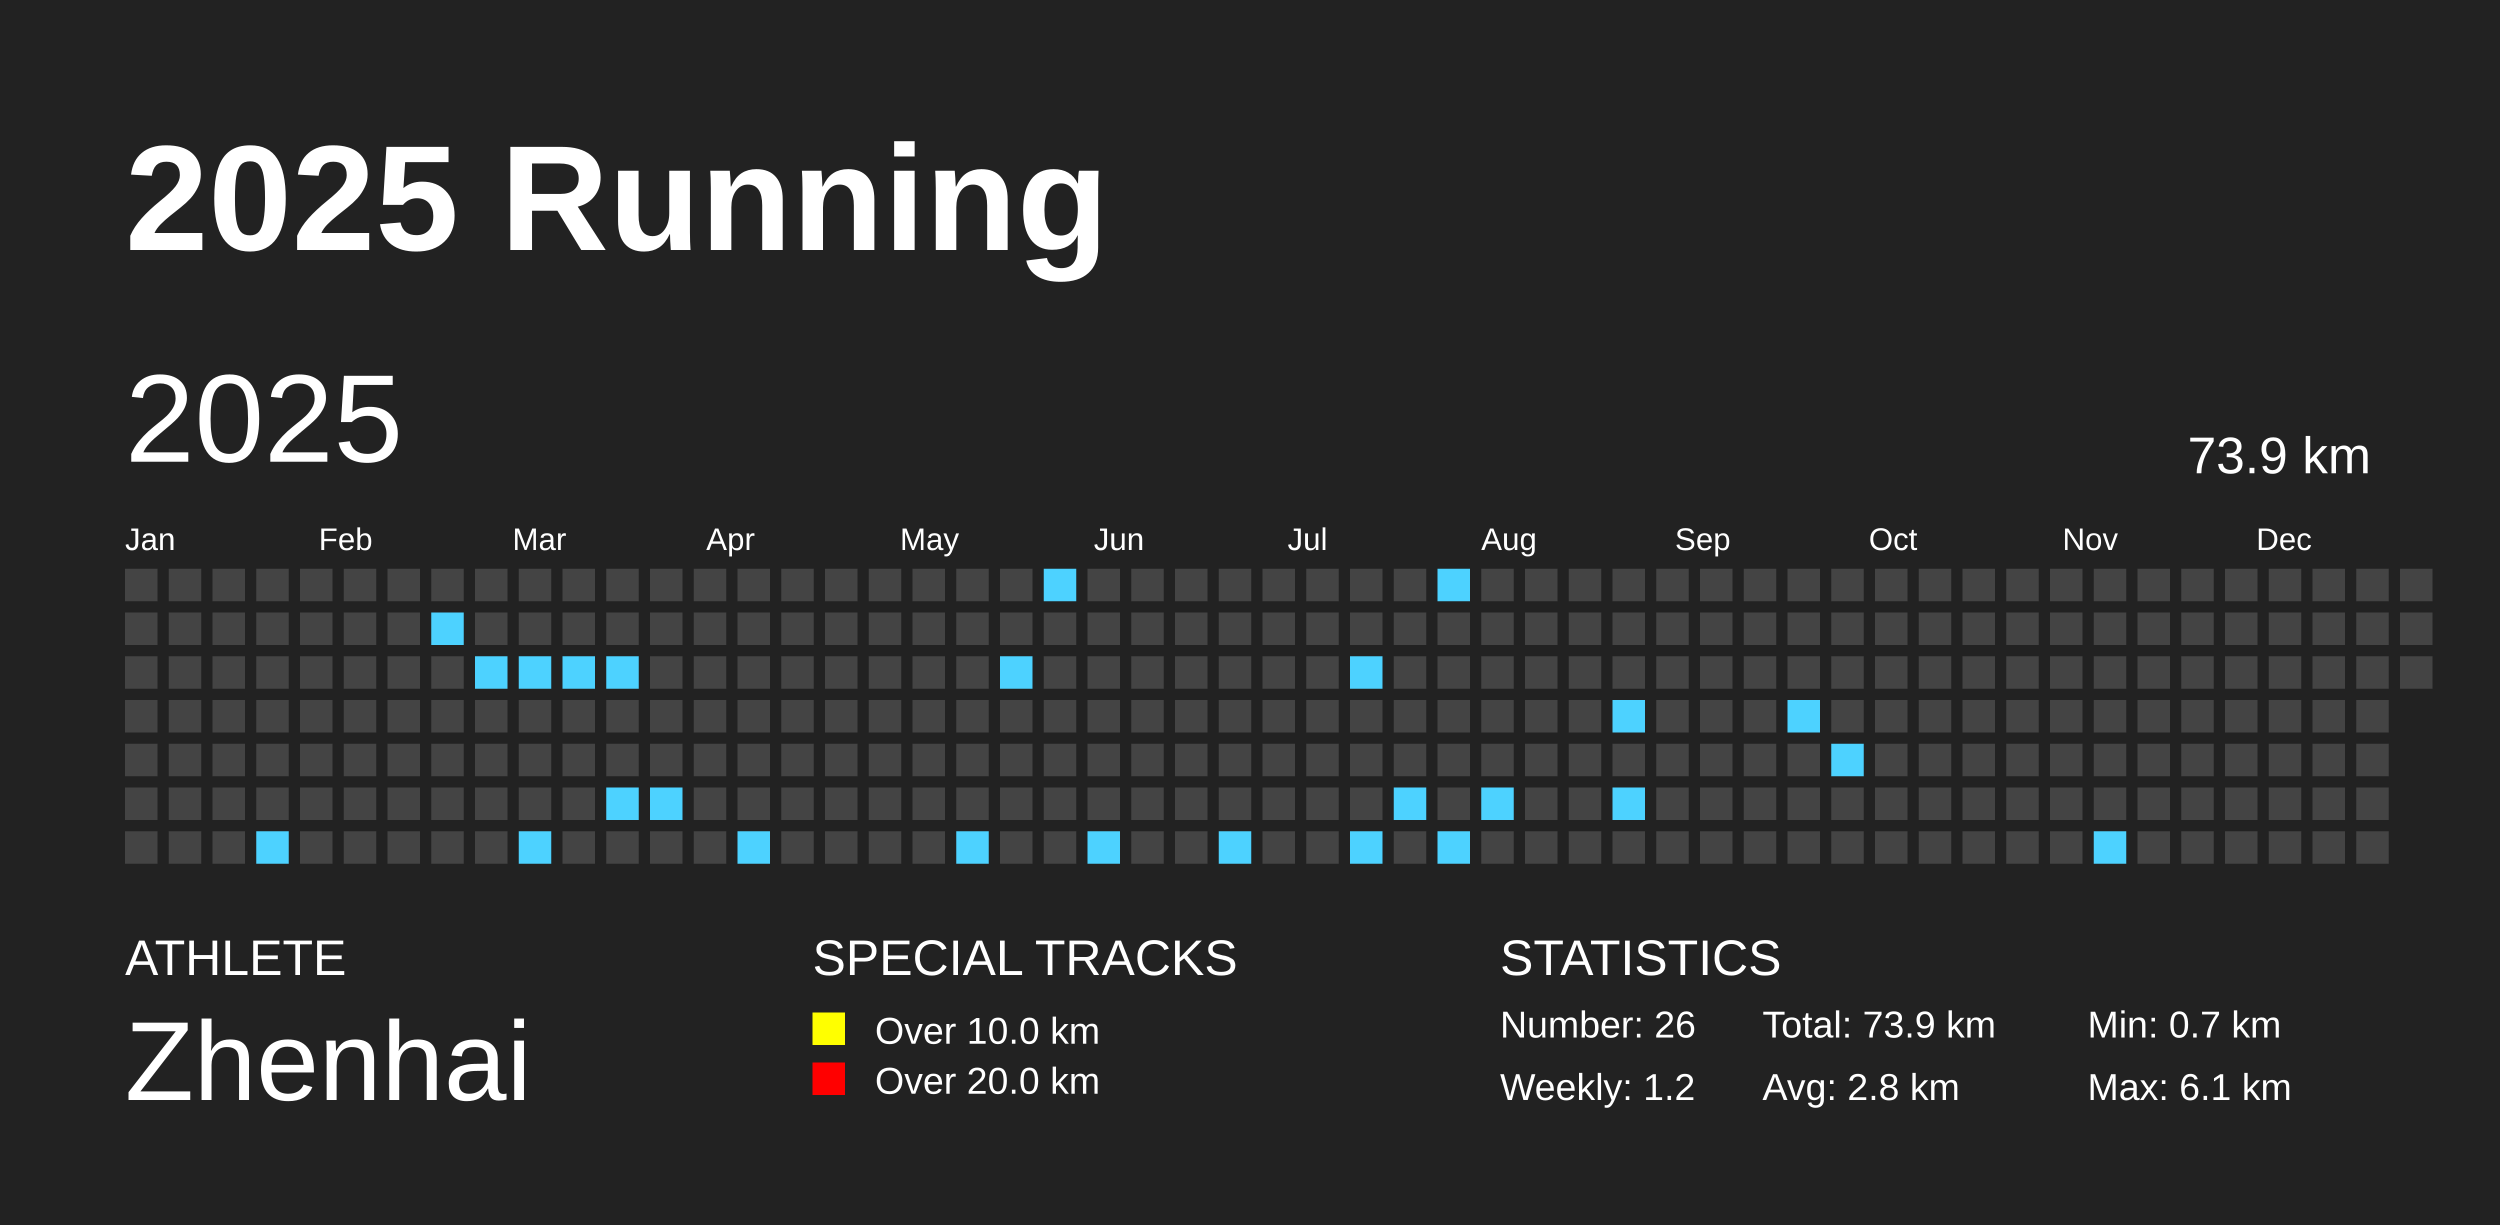
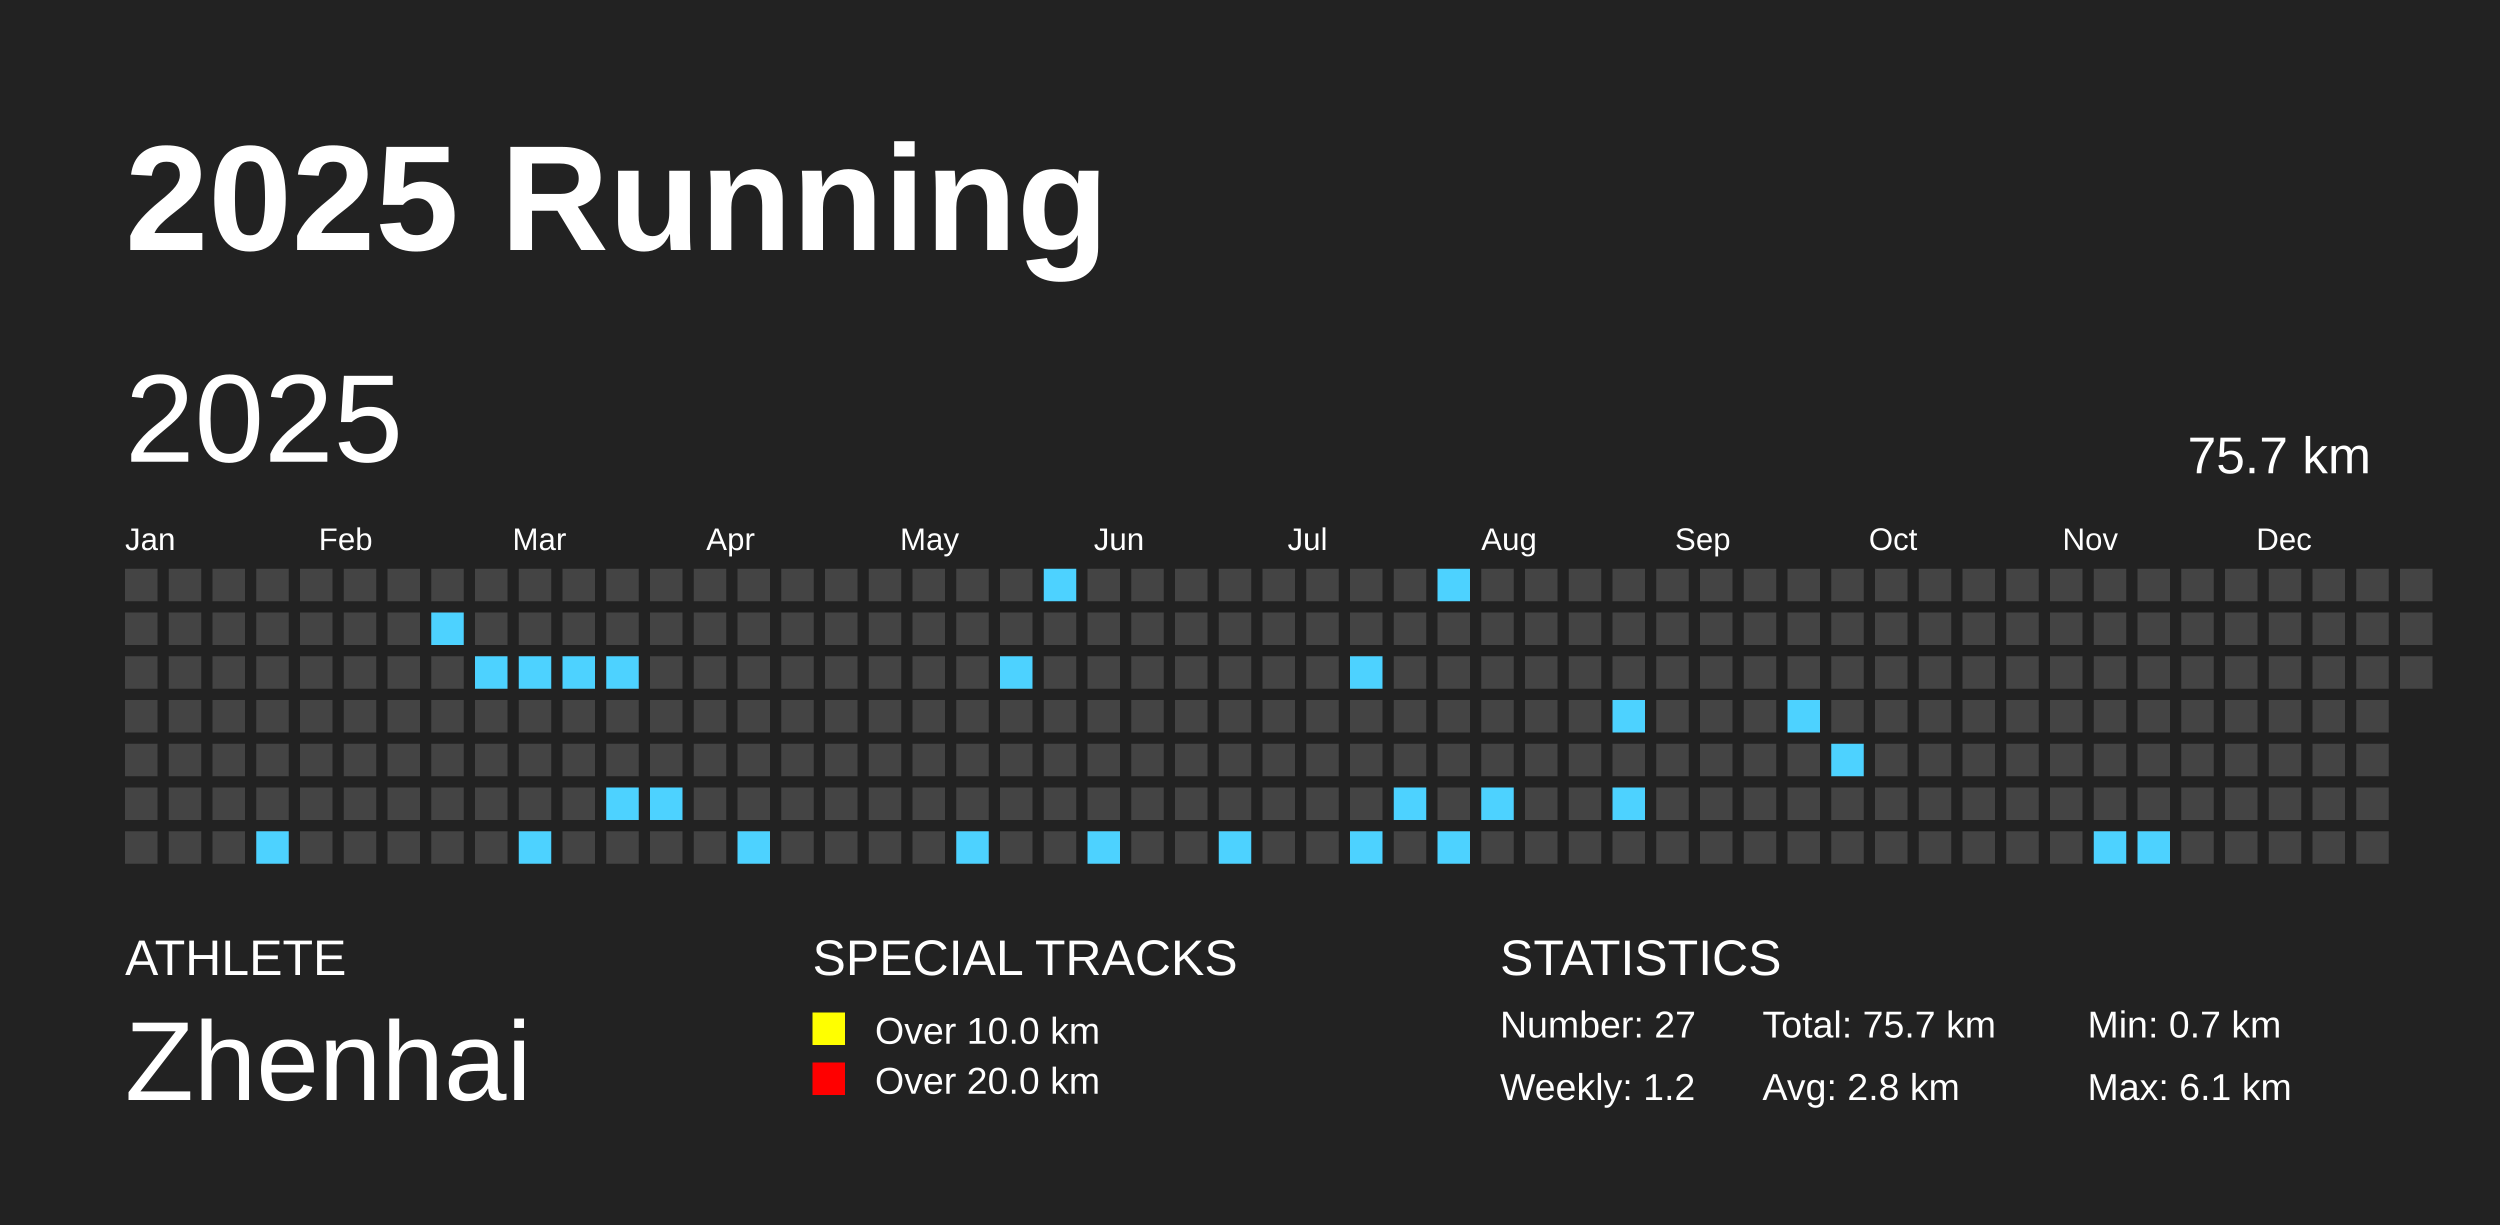
<svg xmlns="http://www.w3.org/2000/svg" baseProfile="full" height="98mm" version="1.1" viewBox="0,0,200,98" width="200mm">
  <defs />
  <rect fill="#222222" height="98" width="200" x="0" y="0" />
  <text fill="#FFFFFF" style="font-size:12px; font-family:Arial; font-weight:bold;" x="10" y="20">2025 Running</text>
  <text fill="#FFFFFF" style="font-size:4px; font-family:Arial" x="10" y="78">ATHLETE</text>
  <text fill="#FFFFFF" style="font-size:9px; font-family:Arial" x="10" y="88">Zhenhai</text>
  <text fill="#FFFFFF" style="font-size:4px; font-family:Arial" x="65" y="78">SPECIAL TRACKS</text>
  <rect fill="yellow" height="2.6" width="2.6" x="65" y="81" />
  <text fill="#FFFFFF" style="font-size:3px; font-family:Arial" x="70" y="83.5">Over 10.0 km</text>
  <rect fill="red" height="2.6" width="2.6" x="65" y="85" />
  <text fill="#FFFFFF" style="font-size:3px; font-family:Arial" x="70" y="87.5">Over 20.0 km</text>
  <text fill="#FFFFFF" style="font-size:4px; font-family:Arial" x="120" y="78">STATISTICS</text>
-   <text fill="#FFFFFF" style="font-size:3px; font-family:Arial" x="120" y="83">Number: 26</text>
+   <text fill="#FFFFFF" style="font-size:3px; font-family:Arial" x="120" y="83">Number: 27</text>
  <text fill="#FFFFFF" style="font-size:3px; font-family:Arial" x="120" y="88">Weekly: 1.2</text>
-   <text fill="#FFFFFF" style="font-size:3px; font-family:Arial" x="141" y="83">Total: 73.9 km</text>
+   <text fill="#FFFFFF" style="font-size:3px; font-family:Arial" x="141" y="83">Total: 75.7 km</text>
  <text fill="#FFFFFF" style="font-size:3px; font-family:Arial" x="141" y="88">Avg: 2.8 km</text>
  <text fill="#FFFFFF" style="font-size:3px; font-family:Arial" x="167" y="83">Min: 0.7 km</text>
  <text fill="#FFFFFF" style="font-size:3px; font-family:Arial" x="167" y="88">Max: 6.1 km</text>
  <text dominant-baseline="hanging" fill="#FFFFFF" style="font-size:10.0px; font-family:Arial;" x="10" y="30">2025</text>
-   <text dominant-baseline="hanging" fill="#FFFFFF" style="font-size:4.125px; font-family:Arial;" x="175" y="35">73.9 km</text>
+   <text dominant-baseline="hanging" fill="#FFFFFF" style="font-size:4.125px; font-family:Arial;" x="175" y="35">75.7 km</text>
  <text fill="#FFFFFF" style="font-size:2.5px; font-family:Arial" x="10.0" y="44">Jan</text>
  <text fill="#FFFFFF" style="font-size:2.5px; font-family:Arial" x="25.5" y="44">Feb</text>
  <text fill="#FFFFFF" style="font-size:2.5px; font-family:Arial" x="41.0" y="44">Mar</text>
  <text fill="#FFFFFF" style="font-size:2.5px; font-family:Arial" x="56.5" y="44">Apr</text>
  <text fill="#FFFFFF" style="font-size:2.5px; font-family:Arial" x="72.0" y="44">May</text>
  <text fill="#FFFFFF" style="font-size:2.5px; font-family:Arial" x="87.5" y="44">Jun</text>
  <text fill="#FFFFFF" style="font-size:2.5px; font-family:Arial" x="103.0" y="44">Jul</text>
  <text fill="#FFFFFF" style="font-size:2.5px; font-family:Arial" x="118.5" y="44">Aug</text>
  <text fill="#FFFFFF" style="font-size:2.5px; font-family:Arial" x="134.0" y="44">Sep</text>
  <text fill="#FFFFFF" style="font-size:2.5px; font-family:Arial" x="149.5" y="44">Oct</text>
  <text fill="#FFFFFF" style="font-size:2.5px; font-family:Arial" x="165.0" y="44">Nov</text>
  <text fill="#FFFFFF" style="font-size:2.5px; font-family:Arial" x="180.5" y="44">Dec</text>
  <rect fill="#444444" height="2.6" width="2.6" x="10.0" y="45.5" />
  <rect fill="#444444" height="2.6" width="2.6" x="10.0" y="49.0" />
  <rect fill="#444444" height="2.6" width="2.6" x="10.0" y="52.5" />
  <rect fill="#444444" height="2.6" width="2.6" x="10.0" y="56.0" />
  <rect fill="#444444" height="2.6" width="2.6" x="10.0" y="59.5" />
  <rect fill="#444444" height="2.6" width="2.6" x="10.0" y="63.0" />
  <rect fill="#444444" height="2.6" width="2.6" x="10.0" y="66.5" />
  <rect fill="#444444" height="2.6" width="2.6" x="13.5" y="45.5" />
  <rect fill="#444444" height="2.6" width="2.6" x="13.5" y="49.0" />
  <rect fill="#444444" height="2.6" width="2.6" x="13.5" y="52.5" />
  <rect fill="#444444" height="2.6" width="2.6" x="13.5" y="56.0" />
  <rect fill="#444444" height="2.6" width="2.6" x="13.5" y="59.5" />
  <rect fill="#444444" height="2.6" width="2.6" x="13.5" y="63.0" />
  <rect fill="#444444" height="2.6" width="2.6" x="13.5" y="66.5" />
  <rect fill="#444444" height="2.6" width="2.6" x="17.0" y="45.5" />
  <rect fill="#444444" height="2.6" width="2.6" x="17.0" y="49.0" />
  <rect fill="#444444" height="2.6" width="2.6" x="17.0" y="52.5" />
  <rect fill="#444444" height="2.6" width="2.6" x="17.0" y="56.0" />
  <rect fill="#444444" height="2.6" width="2.6" x="17.0" y="59.5" />
  <rect fill="#444444" height="2.6" width="2.6" x="17.0" y="63.0" />
  <rect fill="#444444" height="2.6" width="2.6" x="17.0" y="66.5" />
  <rect fill="#444444" height="2.6" width="2.6" x="20.5" y="45.5" />
  <rect fill="#444444" height="2.6" width="2.6" x="20.5" y="49.0" />
  <rect fill="#444444" height="2.6" width="2.6" x="20.5" y="52.5" />
  <rect fill="#444444" height="2.6" width="2.6" x="20.5" y="56.0" />
  <rect fill="#444444" height="2.6" width="2.6" x="20.5" y="59.5" />
  <rect fill="#444444" height="2.6" width="2.6" x="20.5" y="63.0" />
  <rect fill="#4DD2FF" height="2.6" width="2.6" x="20.5" y="66.5" />
  <rect fill="#444444" height="2.6" width="2.6" x="24.0" y="45.5" />
  <rect fill="#444444" height="2.6" width="2.6" x="24.0" y="49.0" />
  <rect fill="#444444" height="2.6" width="2.6" x="24.0" y="52.5" />
  <rect fill="#444444" height="2.6" width="2.6" x="24.0" y="56.0" />
  <rect fill="#444444" height="2.6" width="2.6" x="24.0" y="59.5" />
  <rect fill="#444444" height="2.6" width="2.6" x="24.0" y="63.0" />
  <rect fill="#444444" height="2.6" width="2.6" x="24.0" y="66.5" />
  <rect fill="#444444" height="2.6" width="2.6" x="27.5" y="45.5" />
  <rect fill="#444444" height="2.6" width="2.6" x="27.5" y="49.0" />
  <rect fill="#444444" height="2.6" width="2.6" x="27.5" y="52.5" />
  <rect fill="#444444" height="2.6" width="2.6" x="27.5" y="56.0" />
  <rect fill="#444444" height="2.6" width="2.6" x="27.5" y="59.5" />
  <rect fill="#444444" height="2.6" width="2.6" x="27.5" y="63.0" />
  <rect fill="#444444" height="2.6" width="2.6" x="27.5" y="66.5" />
  <rect fill="#444444" height="2.6" width="2.6" x="31.0" y="45.5" />
  <rect fill="#444444" height="2.6" width="2.6" x="31.0" y="49.0" />
  <rect fill="#444444" height="2.6" width="2.6" x="31.0" y="52.5" />
  <rect fill="#444444" height="2.6" width="2.6" x="31.0" y="56.0" />
  <rect fill="#444444" height="2.6" width="2.6" x="31.0" y="59.5" />
  <rect fill="#444444" height="2.6" width="2.6" x="31.0" y="63.0" />
  <rect fill="#444444" height="2.6" width="2.6" x="31.0" y="66.5" />
  <rect fill="#444444" height="2.6" width="2.6" x="34.5" y="45.5" />
  <rect fill="#4DD2FF" height="2.6" width="2.6" x="34.5" y="49.0" />
  <rect fill="#444444" height="2.6" width="2.6" x="34.5" y="52.5" />
  <rect fill="#444444" height="2.6" width="2.6" x="34.5" y="56.0" />
  <rect fill="#444444" height="2.6" width="2.6" x="34.5" y="59.5" />
  <rect fill="#444444" height="2.6" width="2.6" x="34.5" y="63.0" />
  <rect fill="#444444" height="2.6" width="2.6" x="34.5" y="66.5" />
  <rect fill="#444444" height="2.6" width="2.6" x="38.0" y="45.5" />
  <rect fill="#444444" height="2.6" width="2.6" x="38.0" y="49.0" />
  <rect fill="#4DD2FF" height="2.6" width="2.6" x="38.0" y="52.5" />
  <rect fill="#444444" height="2.6" width="2.6" x="38.0" y="56.0" />
  <rect fill="#444444" height="2.6" width="2.6" x="38.0" y="59.5" />
  <rect fill="#444444" height="2.6" width="2.6" x="38.0" y="63.0" />
  <rect fill="#444444" height="2.6" width="2.6" x="38.0" y="66.5" />
  <rect fill="#444444" height="2.6" width="2.6" x="41.5" y="45.5" />
  <rect fill="#444444" height="2.6" width="2.6" x="41.5" y="49.0" />
  <rect fill="#4DD2FF" height="2.6" width="2.6" x="41.5" y="52.5" />
  <rect fill="#444444" height="2.6" width="2.6" x="41.5" y="56.0" />
  <rect fill="#444444" height="2.6" width="2.6" x="41.5" y="59.5" />
  <rect fill="#444444" height="2.6" width="2.6" x="41.5" y="63.0" />
  <rect fill="#4DD2FF" height="2.6" width="2.6" x="41.5" y="66.5" />
  <rect fill="#444444" height="2.6" width="2.6" x="45.0" y="45.5" />
  <rect fill="#444444" height="2.6" width="2.6" x="45.0" y="49.0" />
  <rect fill="#4DD2FF" height="2.6" width="2.6" x="45.0" y="52.5" />
  <rect fill="#444444" height="2.6" width="2.6" x="45.0" y="56.0" />
  <rect fill="#444444" height="2.6" width="2.6" x="45.0" y="59.5" />
  <rect fill="#444444" height="2.6" width="2.6" x="45.0" y="63.0" />
  <rect fill="#444444" height="2.6" width="2.6" x="45.0" y="66.5" />
  <rect fill="#444444" height="2.6" width="2.6" x="48.5" y="45.5" />
  <rect fill="#444444" height="2.6" width="2.6" x="48.5" y="49.0" />
  <rect fill="#4DD2FF" height="2.6" width="2.6" x="48.5" y="52.5" />
  <rect fill="#444444" height="2.6" width="2.6" x="48.5" y="56.0" />
  <rect fill="#444444" height="2.6" width="2.6" x="48.5" y="59.5" />
  <rect fill="#4DD2FF" height="2.6" width="2.6" x="48.5" y="63.0" />
  <rect fill="#444444" height="2.6" width="2.6" x="48.5" y="66.5" />
  <rect fill="#444444" height="2.6" width="2.6" x="52.0" y="45.5" />
  <rect fill="#444444" height="2.6" width="2.6" x="52.0" y="49.0" />
  <rect fill="#444444" height="2.6" width="2.6" x="52.0" y="52.5" />
  <rect fill="#444444" height="2.6" width="2.6" x="52.0" y="56.0" />
  <rect fill="#444444" height="2.6" width="2.6" x="52.0" y="59.5" />
  <rect fill="#4DD2FF" height="2.6" width="2.6" x="52.0" y="63.0" />
  <rect fill="#444444" height="2.6" width="2.6" x="52.0" y="66.5" />
  <rect fill="#444444" height="2.6" width="2.6" x="55.5" y="45.5" />
  <rect fill="#444444" height="2.6" width="2.6" x="55.5" y="49.0" />
  <rect fill="#444444" height="2.6" width="2.6" x="55.5" y="52.5" />
  <rect fill="#444444" height="2.6" width="2.6" x="55.5" y="56.0" />
  <rect fill="#444444" height="2.6" width="2.6" x="55.5" y="59.5" />
  <rect fill="#444444" height="2.6" width="2.6" x="55.5" y="63.0" />
  <rect fill="#444444" height="2.6" width="2.6" x="55.5" y="66.5" />
  <rect fill="#444444" height="2.6" width="2.6" x="59.0" y="45.5" />
  <rect fill="#444444" height="2.6" width="2.6" x="59.0" y="49.0" />
  <rect fill="#444444" height="2.6" width="2.6" x="59.0" y="52.5" />
  <rect fill="#444444" height="2.6" width="2.6" x="59.0" y="56.0" />
  <rect fill="#444444" height="2.6" width="2.6" x="59.0" y="59.5" />
  <rect fill="#444444" height="2.6" width="2.6" x="59.0" y="63.0" />
  <rect fill="#4DD2FF" height="2.6" width="2.6" x="59.0" y="66.5" />
  <rect fill="#444444" height="2.6" width="2.6" x="62.5" y="45.5" />
  <rect fill="#444444" height="2.6" width="2.6" x="62.5" y="49.0" />
  <rect fill="#444444" height="2.6" width="2.6" x="62.5" y="52.5" />
  <rect fill="#444444" height="2.6" width="2.6" x="62.5" y="56.0" />
  <rect fill="#444444" height="2.6" width="2.6" x="62.5" y="59.5" />
  <rect fill="#444444" height="2.6" width="2.6" x="62.5" y="63.0" />
  <rect fill="#444444" height="2.6" width="2.6" x="62.5" y="66.5" />
  <rect fill="#444444" height="2.6" width="2.6" x="66.0" y="45.5" />
  <rect fill="#444444" height="2.6" width="2.6" x="66.0" y="49.0" />
  <rect fill="#444444" height="2.6" width="2.6" x="66.0" y="52.5" />
  <rect fill="#444444" height="2.6" width="2.6" x="66.0" y="56.0" />
  <rect fill="#444444" height="2.6" width="2.6" x="66.0" y="59.5" />
  <rect fill="#444444" height="2.6" width="2.6" x="66.0" y="63.0" />
  <rect fill="#444444" height="2.6" width="2.6" x="66.0" y="66.5" />
  <rect fill="#444444" height="2.6" width="2.6" x="69.5" y="45.5" />
  <rect fill="#444444" height="2.6" width="2.6" x="69.5" y="49.0" />
  <rect fill="#444444" height="2.6" width="2.6" x="69.5" y="52.5" />
  <rect fill="#444444" height="2.6" width="2.6" x="69.5" y="56.0" />
  <rect fill="#444444" height="2.6" width="2.6" x="69.5" y="59.5" />
  <rect fill="#444444" height="2.6" width="2.6" x="69.5" y="63.0" />
  <rect fill="#444444" height="2.6" width="2.6" x="69.5" y="66.5" />
  <rect fill="#444444" height="2.6" width="2.6" x="73.0" y="45.5" />
  <rect fill="#444444" height="2.6" width="2.6" x="73.0" y="49.0" />
  <rect fill="#444444" height="2.6" width="2.6" x="73.0" y="52.5" />
  <rect fill="#444444" height="2.6" width="2.6" x="73.0" y="56.0" />
  <rect fill="#444444" height="2.6" width="2.6" x="73.0" y="59.5" />
  <rect fill="#444444" height="2.6" width="2.6" x="73.0" y="63.0" />
  <rect fill="#444444" height="2.6" width="2.6" x="73.0" y="66.5" />
  <rect fill="#444444" height="2.6" width="2.6" x="76.5" y="45.5" />
  <rect fill="#444444" height="2.6" width="2.6" x="76.5" y="49.0" />
  <rect fill="#444444" height="2.6" width="2.6" x="76.5" y="52.5" />
  <rect fill="#444444" height="2.6" width="2.6" x="76.5" y="56.0" />
  <rect fill="#444444" height="2.6" width="2.6" x="76.5" y="59.5" />
  <rect fill="#444444" height="2.6" width="2.6" x="76.5" y="63.0" />
  <rect fill="#4DD2FF" height="2.6" width="2.6" x="76.5" y="66.5" />
  <rect fill="#444444" height="2.6" width="2.6" x="80.0" y="45.5" />
  <rect fill="#444444" height="2.6" width="2.6" x="80.0" y="49.0" />
  <rect fill="#4DD2FF" height="2.6" width="2.6" x="80.0" y="52.5" />
  <rect fill="#444444" height="2.6" width="2.6" x="80.0" y="56.0" />
  <rect fill="#444444" height="2.6" width="2.6" x="80.0" y="59.5" />
  <rect fill="#444444" height="2.6" width="2.6" x="80.0" y="63.0" />
  <rect fill="#444444" height="2.6" width="2.6" x="80.0" y="66.5" />
  <rect fill="#4DD2FF" height="2.6" width="2.6" x="83.5" y="45.5" />
  <rect fill="#444444" height="2.6" width="2.6" x="83.5" y="49.0" />
  <rect fill="#444444" height="2.6" width="2.6" x="83.5" y="52.5" />
  <rect fill="#444444" height="2.6" width="2.6" x="83.5" y="56.0" />
  <rect fill="#444444" height="2.6" width="2.6" x="83.5" y="59.5" />
  <rect fill="#444444" height="2.6" width="2.6" x="83.5" y="63.0" />
  <rect fill="#444444" height="2.6" width="2.6" x="83.5" y="66.5" />
  <rect fill="#444444" height="2.6" width="2.6" x="87.0" y="45.5" />
  <rect fill="#444444" height="2.6" width="2.6" x="87.0" y="49.0" />
  <rect fill="#444444" height="2.6" width="2.6" x="87.0" y="52.5" />
  <rect fill="#444444" height="2.6" width="2.6" x="87.0" y="56.0" />
  <rect fill="#444444" height="2.6" width="2.6" x="87.0" y="59.5" />
  <rect fill="#444444" height="2.6" width="2.6" x="87.0" y="63.0" />
  <rect fill="#4DD2FF" height="2.6" width="2.6" x="87.0" y="66.5" />
  <rect fill="#444444" height="2.6" width="2.6" x="90.5" y="45.5" />
  <rect fill="#444444" height="2.6" width="2.6" x="90.5" y="49.0" />
  <rect fill="#444444" height="2.6" width="2.6" x="90.5" y="52.5" />
  <rect fill="#444444" height="2.6" width="2.6" x="90.5" y="56.0" />
  <rect fill="#444444" height="2.6" width="2.6" x="90.5" y="59.5" />
  <rect fill="#444444" height="2.6" width="2.6" x="90.5" y="63.0" />
  <rect fill="#444444" height="2.6" width="2.6" x="90.5" y="66.5" />
  <rect fill="#444444" height="2.6" width="2.6" x="94.0" y="45.5" />
  <rect fill="#444444" height="2.6" width="2.6" x="94.0" y="49.0" />
  <rect fill="#444444" height="2.6" width="2.6" x="94.0" y="52.5" />
  <rect fill="#444444" height="2.6" width="2.6" x="94.0" y="56.0" />
  <rect fill="#444444" height="2.6" width="2.6" x="94.0" y="59.5" />
  <rect fill="#444444" height="2.6" width="2.6" x="94.0" y="63.0" />
  <rect fill="#444444" height="2.6" width="2.6" x="94.0" y="66.5" />
  <rect fill="#444444" height="2.6" width="2.6" x="97.5" y="45.5" />
  <rect fill="#444444" height="2.6" width="2.6" x="97.5" y="49.0" />
  <rect fill="#444444" height="2.6" width="2.6" x="97.5" y="52.5" />
  <rect fill="#444444" height="2.6" width="2.6" x="97.5" y="56.0" />
  <rect fill="#444444" height="2.6" width="2.6" x="97.5" y="59.5" />
  <rect fill="#444444" height="2.6" width="2.6" x="97.5" y="63.0" />
  <rect fill="#4DD2FF" height="2.6" width="2.6" x="97.5" y="66.5" />
  <rect fill="#444444" height="2.6" width="2.6" x="101.0" y="45.5" />
  <rect fill="#444444" height="2.6" width="2.6" x="101.0" y="49.0" />
  <rect fill="#444444" height="2.6" width="2.6" x="101.0" y="52.5" />
  <rect fill="#444444" height="2.6" width="2.6" x="101.0" y="56.0" />
  <rect fill="#444444" height="2.6" width="2.6" x="101.0" y="59.5" />
  <rect fill="#444444" height="2.6" width="2.6" x="101.0" y="63.0" />
  <rect fill="#444444" height="2.6" width="2.6" x="101.0" y="66.5" />
  <rect fill="#444444" height="2.6" width="2.6" x="104.5" y="45.5" />
  <rect fill="#444444" height="2.6" width="2.6" x="104.5" y="49.0" />
  <rect fill="#444444" height="2.6" width="2.6" x="104.5" y="52.5" />
  <rect fill="#444444" height="2.6" width="2.6" x="104.5" y="56.0" />
  <rect fill="#444444" height="2.6" width="2.6" x="104.5" y="59.5" />
  <rect fill="#444444" height="2.6" width="2.6" x="104.5" y="63.0" />
  <rect fill="#444444" height="2.6" width="2.6" x="104.5" y="66.5" />
  <rect fill="#444444" height="2.6" width="2.6" x="108.0" y="45.5" />
  <rect fill="#444444" height="2.6" width="2.6" x="108.0" y="49.0" />
  <rect fill="#4DD2FF" height="2.6" width="2.6" x="108.0" y="52.5" />
  <rect fill="#444444" height="2.6" width="2.6" x="108.0" y="56.0" />
  <rect fill="#444444" height="2.6" width="2.6" x="108.0" y="59.5" />
  <rect fill="#444444" height="2.6" width="2.6" x="108.0" y="63.0" />
  <rect fill="#4DD2FF" height="2.6" width="2.6" x="108.0" y="66.5" />
  <rect fill="#444444" height="2.6" width="2.6" x="111.5" y="45.5" />
  <rect fill="#444444" height="2.6" width="2.6" x="111.5" y="49.0" />
  <rect fill="#444444" height="2.6" width="2.6" x="111.5" y="52.5" />
  <rect fill="#444444" height="2.6" width="2.6" x="111.5" y="56.0" />
  <rect fill="#444444" height="2.6" width="2.6" x="111.5" y="59.5" />
  <rect fill="#4DD2FF" height="2.6" width="2.6" x="111.5" y="63.0" />
  <rect fill="#444444" height="2.6" width="2.6" x="111.5" y="66.5" />
  <rect fill="#4DD2FF" height="2.6" width="2.6" x="115.0" y="45.5" />
  <rect fill="#444444" height="2.6" width="2.6" x="115.0" y="49.0" />
  <rect fill="#444444" height="2.6" width="2.6" x="115.0" y="52.5" />
  <rect fill="#444444" height="2.6" width="2.6" x="115.0" y="56.0" />
  <rect fill="#444444" height="2.6" width="2.6" x="115.0" y="59.5" />
  <rect fill="#444444" height="2.6" width="2.6" x="115.0" y="63.0" />
  <rect fill="#4DD2FF" height="2.6" width="2.6" x="115.0" y="66.5" />
  <rect fill="#444444" height="2.6" width="2.6" x="118.5" y="45.5" />
  <rect fill="#444444" height="2.6" width="2.6" x="118.5" y="49.0" />
  <rect fill="#444444" height="2.6" width="2.6" x="118.5" y="52.5" />
  <rect fill="#444444" height="2.6" width="2.6" x="118.5" y="56.0" />
  <rect fill="#444444" height="2.6" width="2.6" x="118.5" y="59.5" />
  <rect fill="#4DD2FF" height="2.6" width="2.6" x="118.5" y="63.0" />
  <rect fill="#444444" height="2.6" width="2.6" x="118.5" y="66.5" />
  <rect fill="#444444" height="2.6" width="2.6" x="122.0" y="45.5" />
  <rect fill="#444444" height="2.6" width="2.6" x="122.0" y="49.0" />
  <rect fill="#444444" height="2.6" width="2.6" x="122.0" y="52.5" />
  <rect fill="#444444" height="2.6" width="2.6" x="122.0" y="56.0" />
  <rect fill="#444444" height="2.6" width="2.6" x="122.0" y="59.5" />
  <rect fill="#444444" height="2.6" width="2.6" x="122.0" y="63.0" />
  <rect fill="#444444" height="2.6" width="2.6" x="122.0" y="66.5" />
  <rect fill="#444444" height="2.6" width="2.6" x="125.5" y="45.5" />
  <rect fill="#444444" height="2.6" width="2.6" x="125.5" y="49.0" />
  <rect fill="#444444" height="2.6" width="2.6" x="125.5" y="52.5" />
  <rect fill="#444444" height="2.6" width="2.6" x="125.5" y="56.0" />
  <rect fill="#444444" height="2.6" width="2.6" x="125.5" y="59.5" />
  <rect fill="#444444" height="2.6" width="2.6" x="125.5" y="63.0" />
  <rect fill="#444444" height="2.6" width="2.6" x="125.5" y="66.5" />
  <rect fill="#444444" height="2.6" width="2.6" x="129.0" y="45.5" />
  <rect fill="#444444" height="2.6" width="2.6" x="129.0" y="49.0" />
  <rect fill="#444444" height="2.6" width="2.6" x="129.0" y="52.5" />
  <rect fill="#4DD2FF" height="2.6" width="2.6" x="129.0" y="56.0" />
  <rect fill="#444444" height="2.6" width="2.6" x="129.0" y="59.5" />
  <rect fill="#4DD2FF" height="2.6" width="2.6" x="129.0" y="63.0" />
  <rect fill="#444444" height="2.6" width="2.6" x="129.0" y="66.5" />
  <rect fill="#444444" height="2.6" width="2.6" x="132.5" y="45.5" />
  <rect fill="#444444" height="2.6" width="2.6" x="132.5" y="49.0" />
  <rect fill="#444444" height="2.6" width="2.6" x="132.5" y="52.5" />
  <rect fill="#444444" height="2.6" width="2.6" x="132.5" y="56.0" />
  <rect fill="#444444" height="2.6" width="2.6" x="132.5" y="59.5" />
  <rect fill="#444444" height="2.6" width="2.6" x="132.5" y="63.0" />
  <rect fill="#444444" height="2.6" width="2.6" x="132.5" y="66.5" />
  <rect fill="#444444" height="2.6" width="2.6" x="136.0" y="45.5" />
  <rect fill="#444444" height="2.6" width="2.6" x="136.0" y="49.0" />
  <rect fill="#444444" height="2.6" width="2.6" x="136.0" y="52.5" />
  <rect fill="#444444" height="2.6" width="2.6" x="136.0" y="56.0" />
  <rect fill="#444444" height="2.6" width="2.6" x="136.0" y="59.5" />
  <rect fill="#444444" height="2.6" width="2.6" x="136.0" y="63.0" />
  <rect fill="#444444" height="2.6" width="2.6" x="136.0" y="66.5" />
  <rect fill="#444444" height="2.6" width="2.6" x="139.5" y="45.5" />
  <rect fill="#444444" height="2.6" width="2.6" x="139.5" y="49.0" />
  <rect fill="#444444" height="2.6" width="2.6" x="139.5" y="52.5" />
  <rect fill="#444444" height="2.6" width="2.6" x="139.5" y="56.0" />
  <rect fill="#444444" height="2.6" width="2.6" x="139.5" y="59.5" />
  <rect fill="#444444" height="2.6" width="2.6" x="139.5" y="63.0" />
  <rect fill="#444444" height="2.6" width="2.6" x="139.5" y="66.5" />
  <rect fill="#444444" height="2.6" width="2.6" x="143.0" y="45.5" />
  <rect fill="#444444" height="2.6" width="2.6" x="143.0" y="49.0" />
  <rect fill="#444444" height="2.6" width="2.6" x="143.0" y="52.5" />
  <rect fill="#4DD2FF" height="2.6" width="2.6" x="143.0" y="56.0" />
  <rect fill="#444444" height="2.6" width="2.6" x="143.0" y="59.5" />
  <rect fill="#444444" height="2.6" width="2.6" x="143.0" y="63.0" />
  <rect fill="#444444" height="2.6" width="2.6" x="143.0" y="66.5" />
  <rect fill="#444444" height="2.6" width="2.6" x="146.5" y="45.5" />
  <rect fill="#444444" height="2.6" width="2.6" x="146.5" y="49.0" />
  <rect fill="#444444" height="2.6" width="2.6" x="146.5" y="52.5" />
  <rect fill="#444444" height="2.6" width="2.6" x="146.5" y="56.0" />
  <rect fill="#4DD2FF" height="2.6" width="2.6" x="146.5" y="59.5" />
  <rect fill="#444444" height="2.6" width="2.6" x="146.5" y="63.0" />
  <rect fill="#444444" height="2.6" width="2.6" x="146.5" y="66.5" />
  <rect fill="#444444" height="2.6" width="2.6" x="150.0" y="45.5" />
  <rect fill="#444444" height="2.6" width="2.6" x="150.0" y="49.0" />
  <rect fill="#444444" height="2.6" width="2.6" x="150.0" y="52.5" />
  <rect fill="#444444" height="2.6" width="2.6" x="150.0" y="56.0" />
  <rect fill="#444444" height="2.6" width="2.6" x="150.0" y="59.5" />
  <rect fill="#444444" height="2.6" width="2.6" x="150.0" y="63.0" />
  <rect fill="#444444" height="2.6" width="2.6" x="150.0" y="66.5" />
  <rect fill="#444444" height="2.6" width="2.6" x="153.5" y="45.5" />
  <rect fill="#444444" height="2.6" width="2.6" x="153.5" y="49.0" />
  <rect fill="#444444" height="2.6" width="2.6" x="153.5" y="52.5" />
  <rect fill="#444444" height="2.6" width="2.6" x="153.5" y="56.0" />
  <rect fill="#444444" height="2.6" width="2.6" x="153.5" y="59.5" />
  <rect fill="#444444" height="2.6" width="2.6" x="153.5" y="63.0" />
  <rect fill="#444444" height="2.6" width="2.6" x="153.5" y="66.5" />
  <rect fill="#444444" height="2.6" width="2.6" x="157.0" y="45.5" />
  <rect fill="#444444" height="2.6" width="2.6" x="157.0" y="49.0" />
  <rect fill="#444444" height="2.6" width="2.6" x="157.0" y="52.5" />
  <rect fill="#444444" height="2.6" width="2.6" x="157.0" y="56.0" />
  <rect fill="#444444" height="2.6" width="2.6" x="157.0" y="59.5" />
  <rect fill="#444444" height="2.6" width="2.6" x="157.0" y="63.0" />
  <rect fill="#444444" height="2.6" width="2.6" x="157.0" y="66.5" />
  <rect fill="#444444" height="2.6" width="2.6" x="160.5" y="45.5" />
  <rect fill="#444444" height="2.6" width="2.6" x="160.5" y="49.0" />
  <rect fill="#444444" height="2.6" width="2.6" x="160.5" y="52.5" />
  <rect fill="#444444" height="2.6" width="2.6" x="160.5" y="56.0" />
  <rect fill="#444444" height="2.6" width="2.6" x="160.5" y="59.5" />
  <rect fill="#444444" height="2.6" width="2.6" x="160.5" y="63.0" />
  <rect fill="#444444" height="2.6" width="2.6" x="160.5" y="66.5" />
  <rect fill="#444444" height="2.6" width="2.6" x="164.0" y="45.5" />
  <rect fill="#444444" height="2.6" width="2.6" x="164.0" y="49.0" />
  <rect fill="#444444" height="2.6" width="2.6" x="164.0" y="52.5" />
  <rect fill="#444444" height="2.6" width="2.6" x="164.0" y="56.0" />
  <rect fill="#444444" height="2.6" width="2.6" x="164.0" y="59.5" />
  <rect fill="#444444" height="2.6" width="2.6" x="164.0" y="63.0" />
  <rect fill="#444444" height="2.6" width="2.6" x="164.0" y="66.5" />
  <rect fill="#444444" height="2.6" width="2.6" x="167.5" y="45.5" />
  <rect fill="#444444" height="2.6" width="2.6" x="167.5" y="49.0" />
  <rect fill="#444444" height="2.6" width="2.6" x="167.5" y="52.5" />
  <rect fill="#444444" height="2.6" width="2.6" x="167.5" y="56.0" />
  <rect fill="#444444" height="2.6" width="2.6" x="167.5" y="59.5" />
  <rect fill="#444444" height="2.6" width="2.6" x="167.5" y="63.0" />
  <rect fill="#4DD2FF" height="2.6" width="2.6" x="167.5" y="66.5" />
  <rect fill="#444444" height="2.6" width="2.6" x="171.0" y="45.5" />
  <rect fill="#444444" height="2.6" width="2.6" x="171.0" y="49.0" />
  <rect fill="#444444" height="2.6" width="2.6" x="171.0" y="52.5" />
  <rect fill="#444444" height="2.6" width="2.6" x="171.0" y="56.0" />
  <rect fill="#444444" height="2.6" width="2.6" x="171.0" y="59.5" />
  <rect fill="#444444" height="2.6" width="2.6" x="171.0" y="63.0" />
-   <rect fill="#444444" height="2.6" width="2.6" x="171.0" y="66.5" />
+   <rect fill="#4DD2FF" height="2.6" width="2.6" x="171.0" y="66.5" />
  <rect fill="#444444" height="2.6" width="2.6" x="174.5" y="45.5" />
  <rect fill="#444444" height="2.6" width="2.6" x="174.5" y="49.0" />
  <rect fill="#444444" height="2.6" width="2.6" x="174.5" y="52.5" />
  <rect fill="#444444" height="2.6" width="2.6" x="174.5" y="56.0" />
  <rect fill="#444444" height="2.6" width="2.6" x="174.5" y="59.5" />
  <rect fill="#444444" height="2.6" width="2.6" x="174.5" y="63.0" />
  <rect fill="#444444" height="2.6" width="2.6" x="174.5" y="66.5" />
  <rect fill="#444444" height="2.6" width="2.6" x="178.0" y="45.5" />
  <rect fill="#444444" height="2.6" width="2.6" x="178.0" y="49.0" />
  <rect fill="#444444" height="2.6" width="2.6" x="178.0" y="52.5" />
  <rect fill="#444444" height="2.6" width="2.6" x="178.0" y="56.0" />
  <rect fill="#444444" height="2.6" width="2.6" x="178.0" y="59.5" />
  <rect fill="#444444" height="2.6" width="2.6" x="178.0" y="63.0" />
  <rect fill="#444444" height="2.6" width="2.6" x="178.0" y="66.5" />
  <rect fill="#444444" height="2.6" width="2.6" x="181.5" y="45.5" />
  <rect fill="#444444" height="2.6" width="2.6" x="181.5" y="49.0" />
  <rect fill="#444444" height="2.6" width="2.6" x="181.5" y="52.5" />
  <rect fill="#444444" height="2.6" width="2.6" x="181.5" y="56.0" />
  <rect fill="#444444" height="2.6" width="2.6" x="181.5" y="59.5" />
  <rect fill="#444444" height="2.6" width="2.6" x="181.5" y="63.0" />
  <rect fill="#444444" height="2.6" width="2.6" x="181.5" y="66.5" />
  <rect fill="#444444" height="2.6" width="2.6" x="185.0" y="45.5" />
  <rect fill="#444444" height="2.6" width="2.6" x="185.0" y="49.0" />
  <rect fill="#444444" height="2.6" width="2.6" x="185.0" y="52.5" />
  <rect fill="#444444" height="2.6" width="2.6" x="185.0" y="56.0" />
  <rect fill="#444444" height="2.6" width="2.6" x="185.0" y="59.5" />
  <rect fill="#444444" height="2.6" width="2.6" x="185.0" y="63.0" />
  <rect fill="#444444" height="2.6" width="2.6" x="185.0" y="66.5" />
  <rect fill="#444444" height="2.6" width="2.6" x="188.5" y="45.5" />
  <rect fill="#444444" height="2.6" width="2.6" x="188.5" y="49.0" />
  <rect fill="#444444" height="2.6" width="2.6" x="188.5" y="52.5" />
  <rect fill="#444444" height="2.6" width="2.6" x="188.5" y="56.0" />
  <rect fill="#444444" height="2.6" width="2.6" x="188.5" y="59.5" />
  <rect fill="#444444" height="2.6" width="2.6" x="188.5" y="63.0" />
  <rect fill="#444444" height="2.6" width="2.6" x="188.5" y="66.5" />
  <rect fill="#444444" height="2.6" width="2.6" x="192.0" y="45.5" />
  <rect fill="#444444" height="2.6" width="2.6" x="192.0" y="49.0" />
  <rect fill="#444444" height="2.6" width="2.6" x="192.0" y="52.5" />
</svg>
